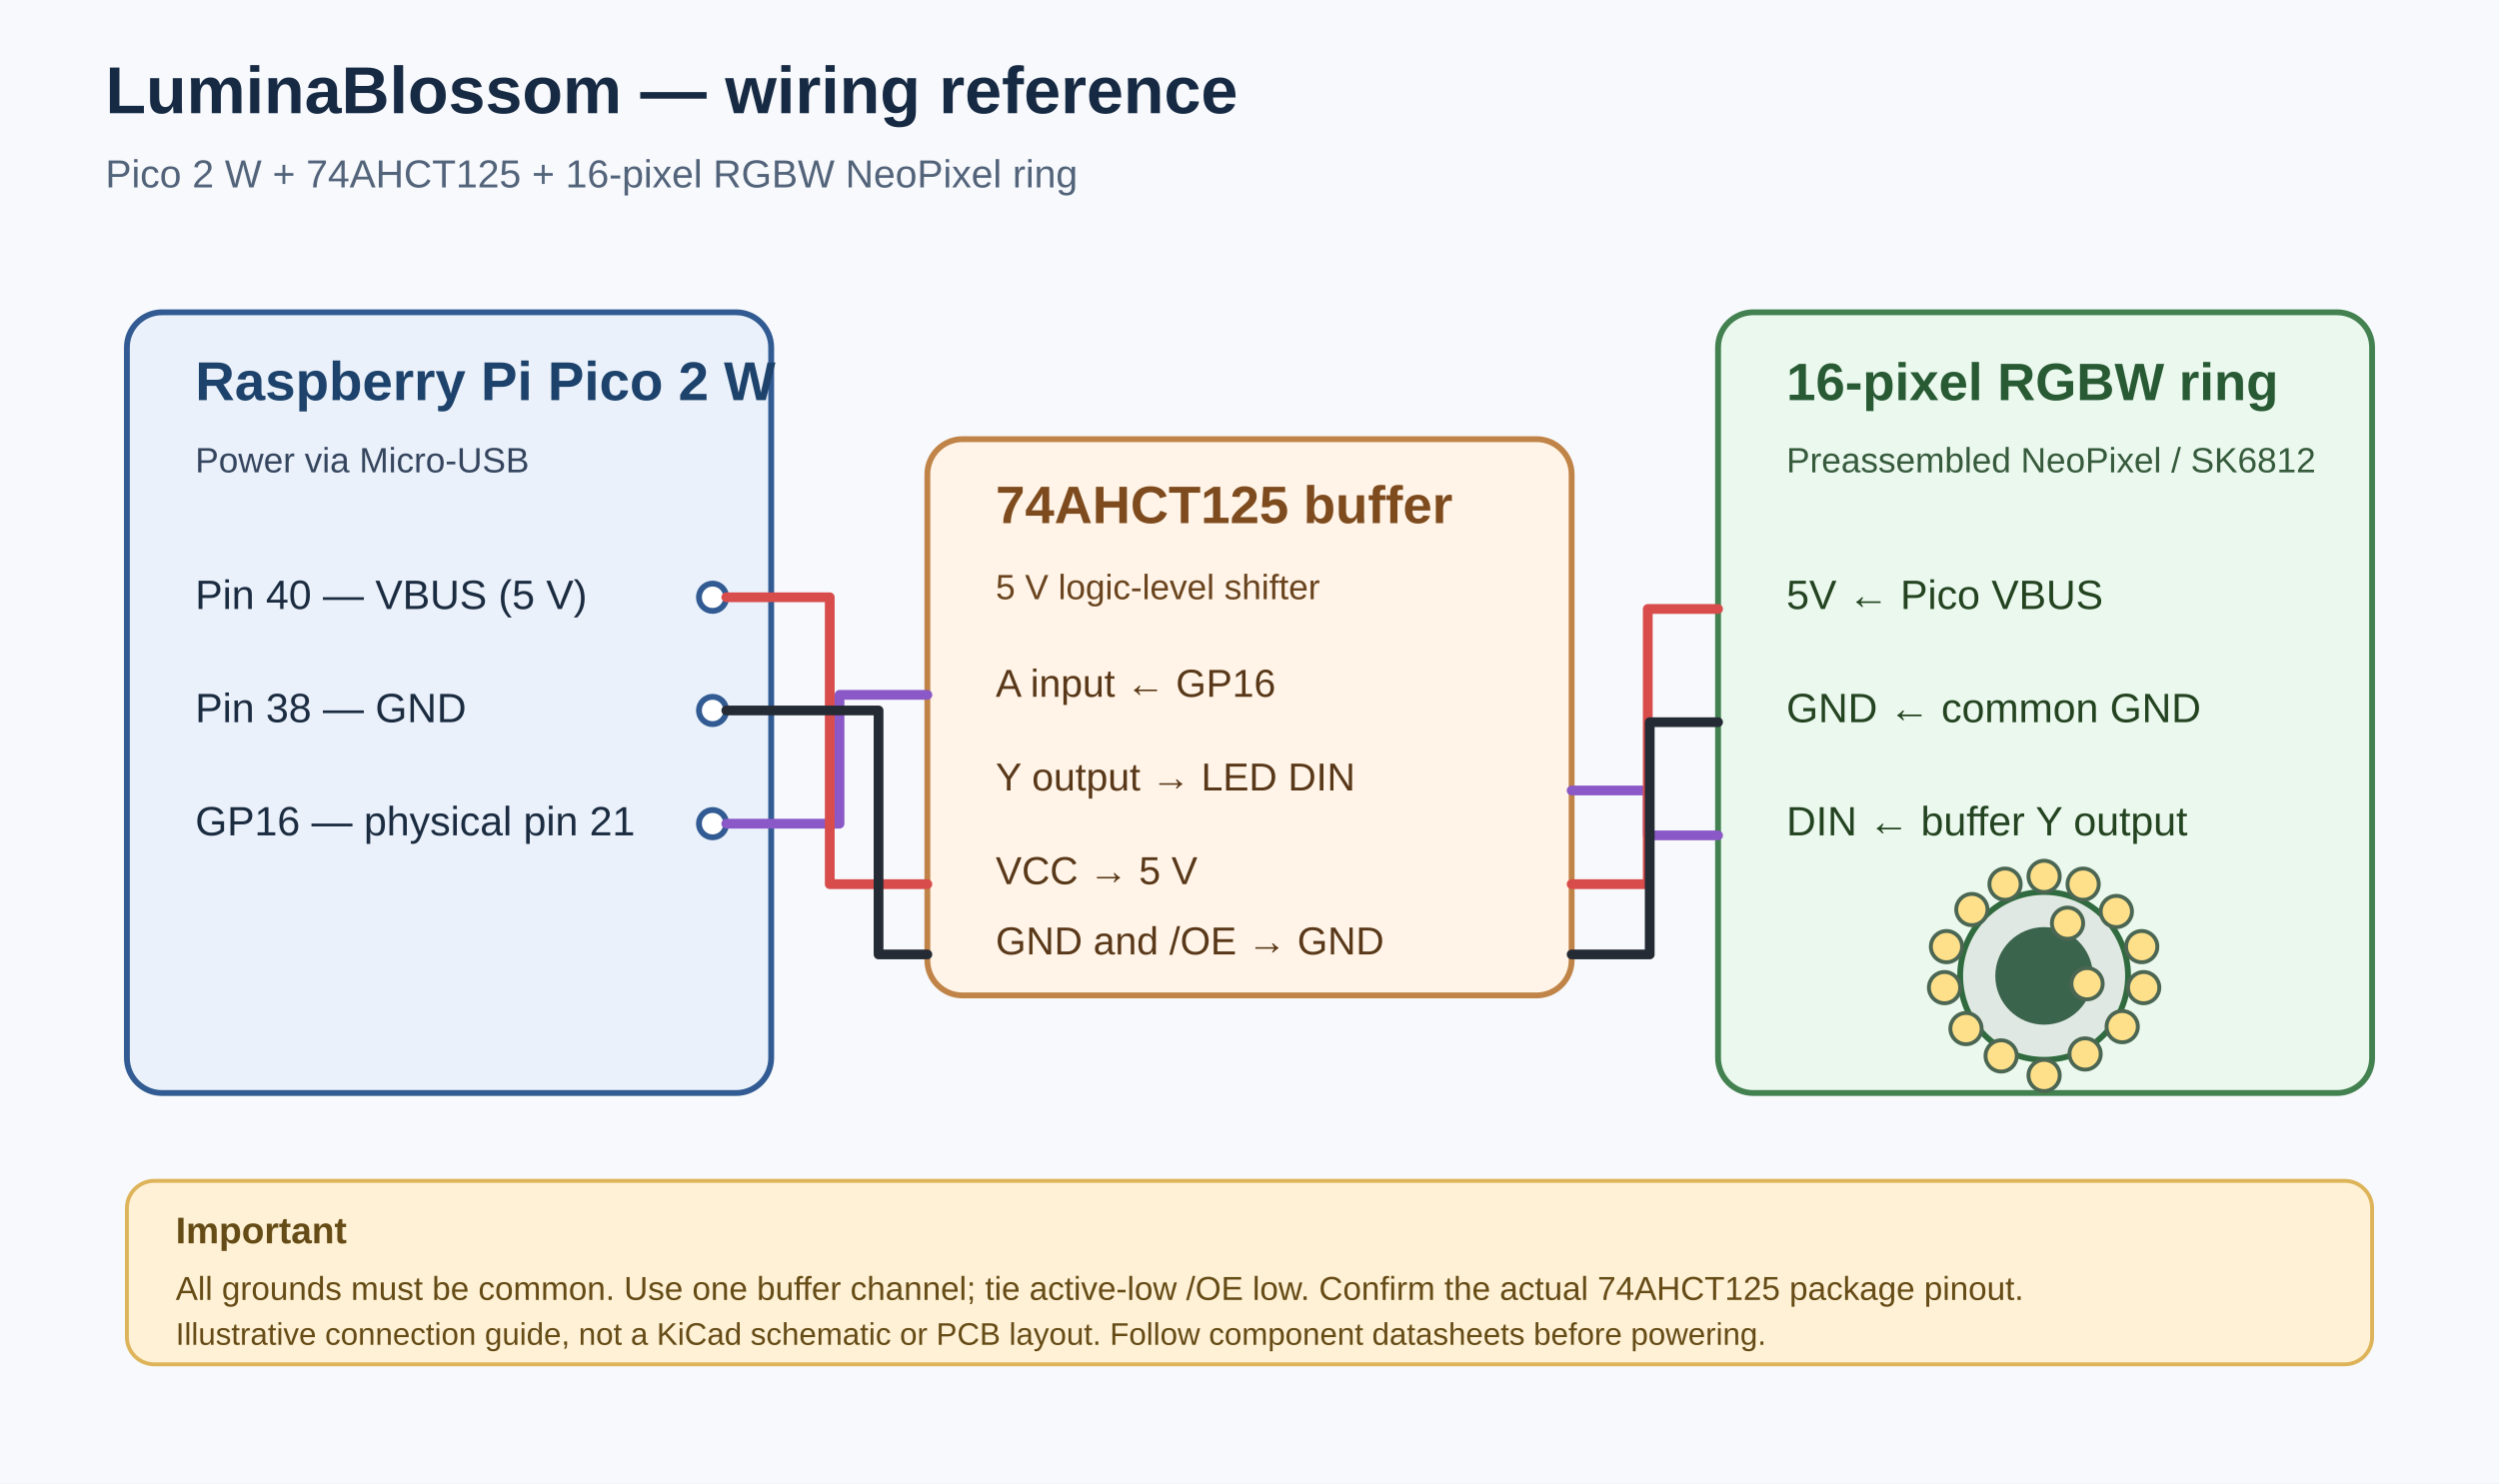
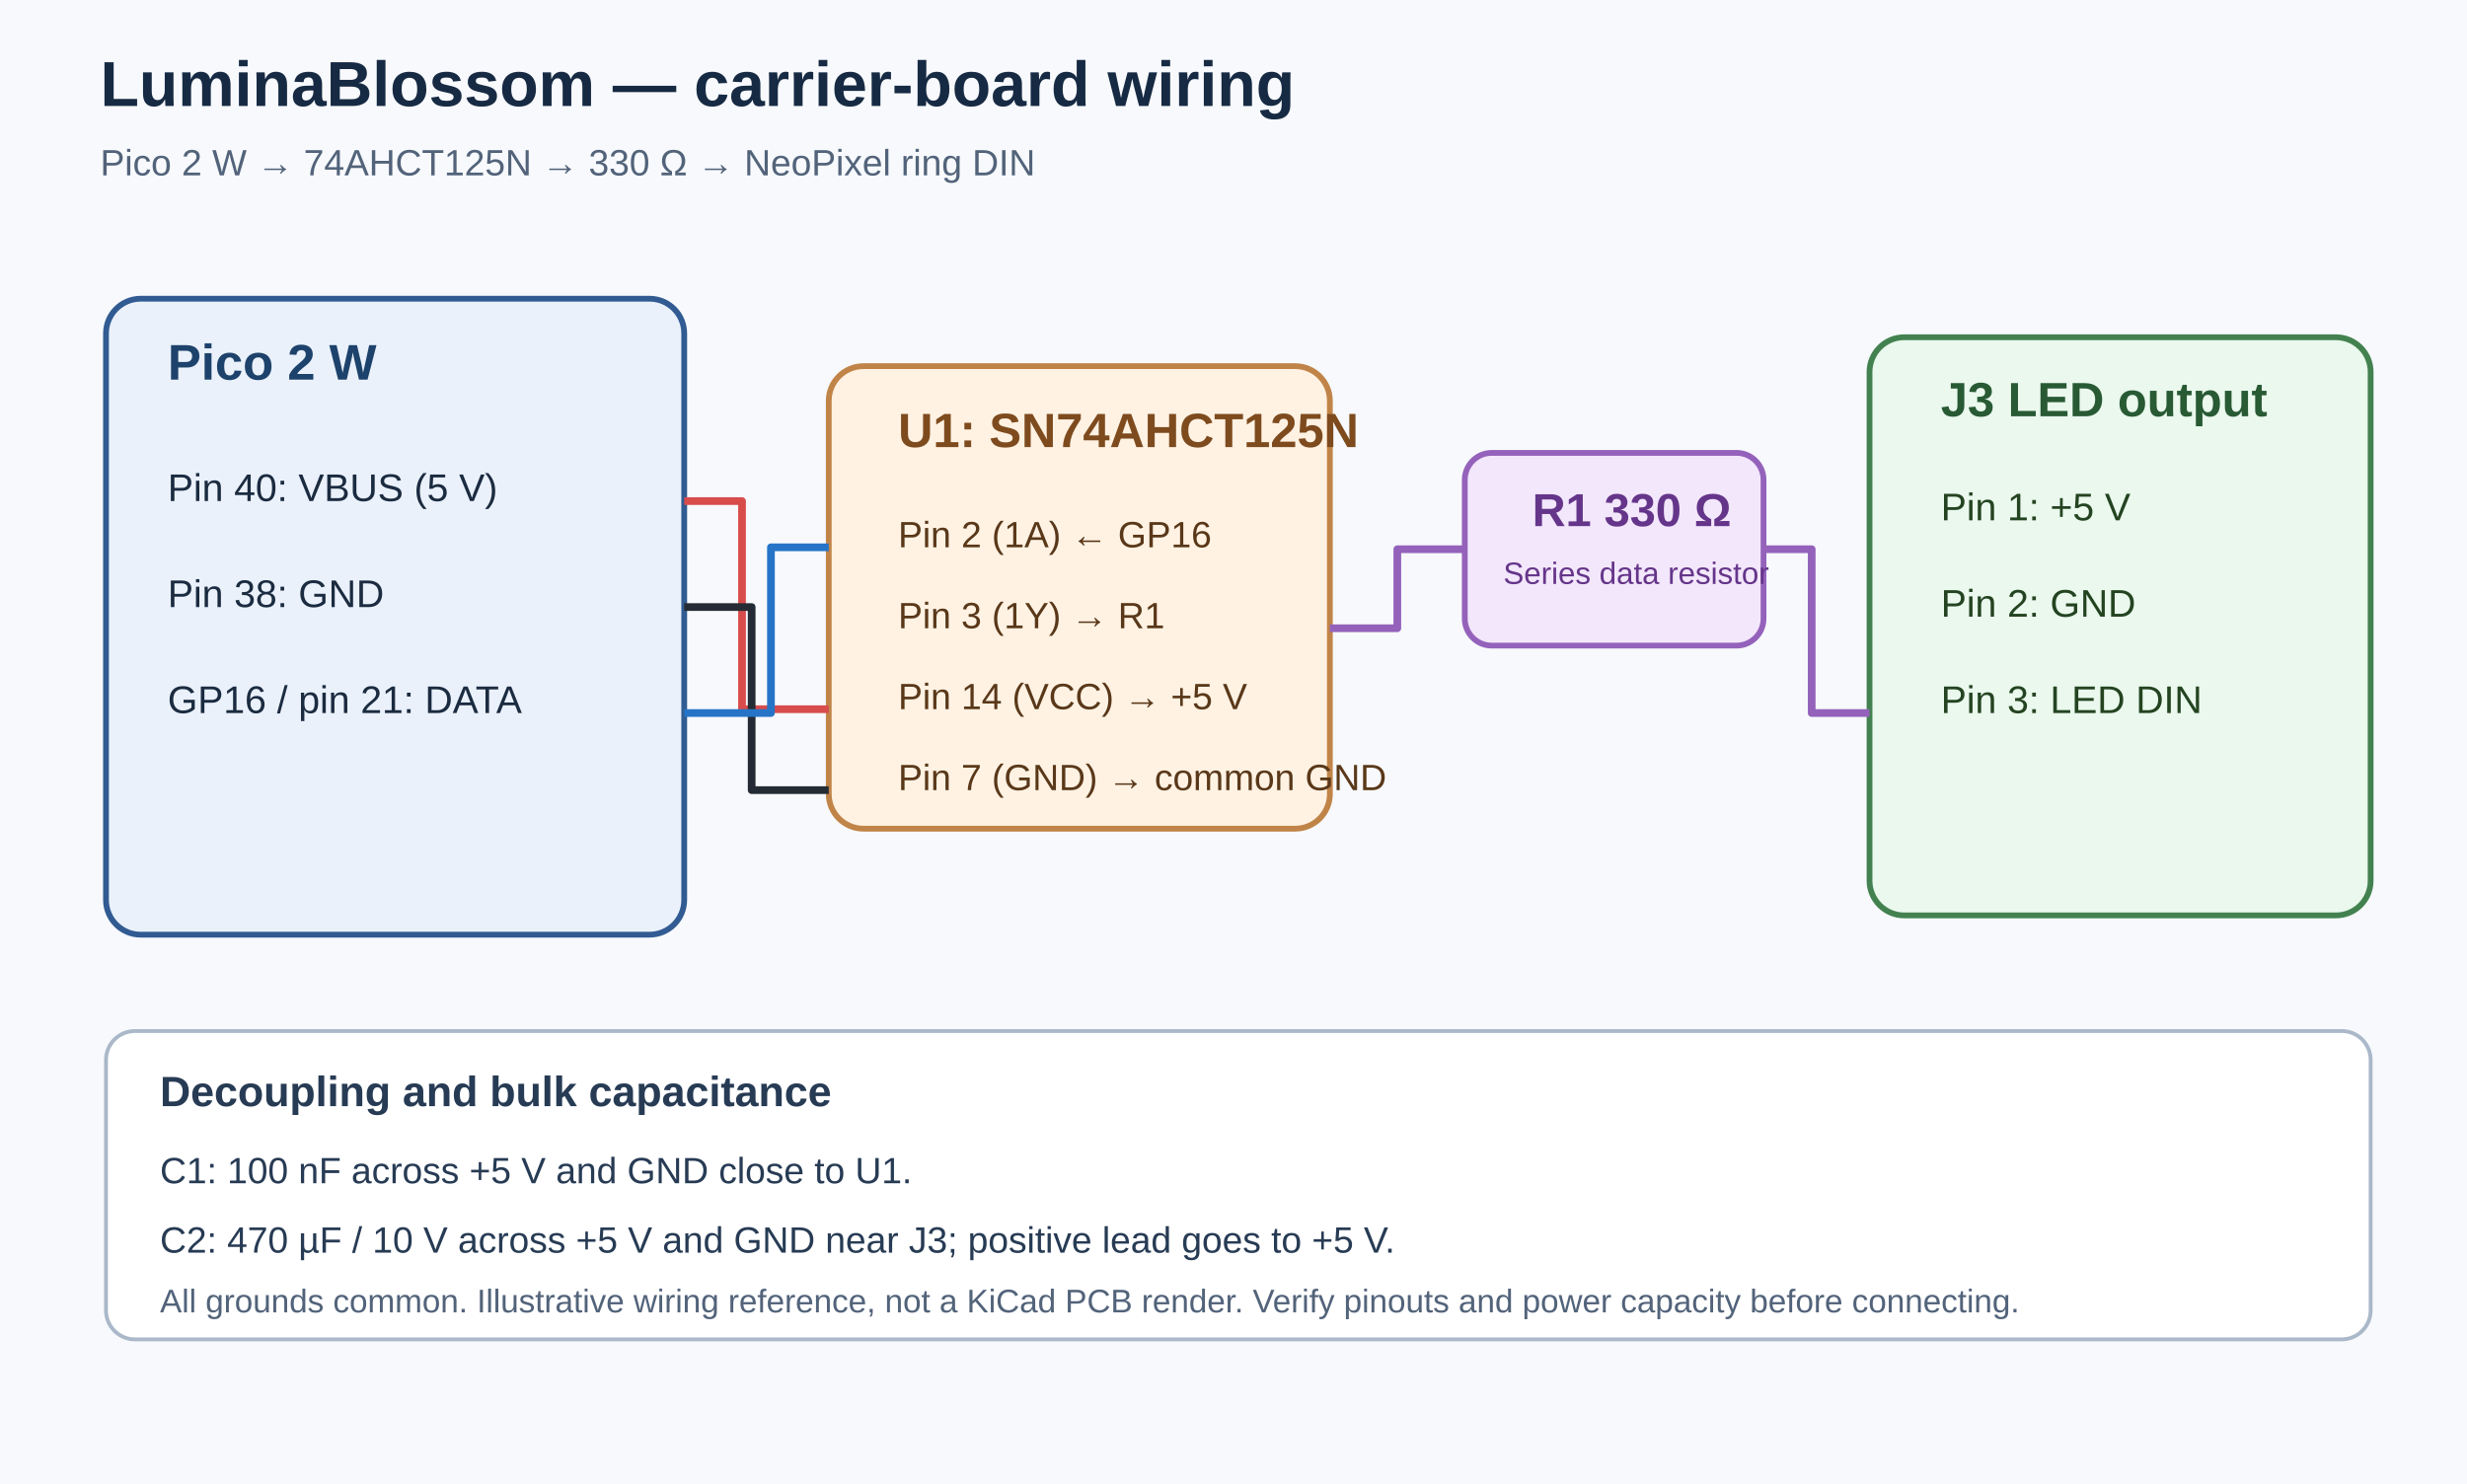
- <svg xmlns="http://www.w3.org/2000/svg" width="1280" height="760" viewBox="0 0 1280 760">
-   <rect width="1280" height="760" fill="#f7f9fc" />
-   <text x="54" y="58" font-family="Arial,sans-serif" font-size="34" font-weight="700" fill="#172a43">LuminaBlossom — wiring reference</text>
-   <text x="54" y="96" font-family="Arial,sans-serif" font-size="20" fill="#52637a">Pico 2 W + 74AHCT125 + 16-pixel RGBW NeoPixel ring</text>
-   <rect x="65" y="160" width="330" height="400" rx="18" fill="#eaf1fb" stroke="#315b92" stroke-width="3" />
-   <text x="100" y="205" font-family="Arial,sans-serif" font-size="28" font-weight="700" fill="#1d426b">Raspberry Pi Pico 2 W</text>
-   <text x="100" y="242" font-family="Arial,sans-serif" font-size="18" fill="#35455e">Power via Micro-USB</text>
-   <g font-family="Arial,sans-serif" font-size="21" fill="#1b2b40">
-     <text x="100" y="312">Pin 40 — VBUS (5 V)</text>
-     <text x="100" y="370">Pin 38 — GND</text>
-     <text x="100" y="428">GP16 — physical pin 21</text>
+ <svg xmlns="http://www.w3.org/2000/svg" width="1280" height="770" viewBox="0 0 1280 770">
+   <rect width="1280" height="770" fill="#f7f9fc" />
+   <text x="52" y="55" font-family="Arial,sans-serif" font-size="33" font-weight="700" fill="#172a43">LuminaBlossom — carrier-board wiring</text>
+   <text x="52" y="91" font-family="Arial,sans-serif" font-size="19" fill="#52637a">Pico 2 W → 74AHCT125N → 330 Ω → NeoPixel ring DIN</text>
+   <rect x="55" y="155" width="300" height="330" rx="18" fill="#eaf1fb" stroke="#315b92" stroke-width="3" />
+   <text x="87" y="197" font-family="Arial,sans-serif" font-size="26" font-weight="700" fill="#1d426b">Pico 2 W</text>
+   <g font-family="Arial,sans-serif" font-size="20" fill="#1b2b40">
+     <text x="87" y="260">Pin 40: VBUS (5 V)</text>
+     <text x="87" y="315">Pin 38: GND</text>
+     <text x="87" y="370">GP16 / pin 21: DATA</text>
  </g>
-   <g fill="#fff" stroke="#315b92" stroke-width="3">
-     <circle cx="365" cy="306" r="7" />
-     <circle cx="365" cy="364" r="7" />
-     <circle cx="365" cy="422" r="7" />
+   <rect x="430" y="190" width="260" height="240" rx="18" fill="#fff2e3" stroke="#c18448" stroke-width="3" />
+   <text x="466" y="232" font-family="Arial,sans-serif" font-size="25" font-weight="700" fill="#7e4b1e">U1: SN74AHCT125N</text>
+   <g font-family="Arial,sans-serif" font-size="19" fill="#593819">
+     <text x="466" y="284">Pin 2 (1A) ← GP16</text>
+     <text x="466" y="326">Pin 3 (1Y) → R1</text>
+     <text x="466" y="368">Pin 14 (VCC) → +5 V</text>
+     <text x="466" y="410">Pin 7 (GND) → common GND</text>
  </g>
-   <rect x="475" y="225" width="330" height="285" rx="18" fill="#fff4e7" stroke="#c18448" stroke-width="3" />
-   <text x="510" y="268" font-family="Arial,sans-serif" font-size="27" font-weight="700" fill="#7e4b1e">74AHCT125 buffer</text>
-   <text x="510" y="307" font-family="Arial,sans-serif" font-size="18" fill="#69441f">5 V logic-level shifter</text>
-   <g font-family="Arial,sans-serif" font-size="20" fill="#593819">
-     <text x="510" y="357">A input ← GP16</text>
-     <text x="510" y="405">Y output → LED DIN</text>
-     <text x="510" y="453">VCC → 5 V</text>
-     <text x="510" y="489">GND and /OE → GND</text>
+   <rect x="760" y="235" width="155" height="100" rx="14" fill="#f3e7fb" stroke="#9462bb" stroke-width="3" />
+   <text x="795" y="273" font-family="Arial,sans-serif" font-size="24" font-weight="700" fill="#65358a">R1 330 Ω</text>
+   <text x="780" y="303" font-family="Arial,sans-serif" font-size="16" fill="#65358a">Series data resistor</text>
+   <rect x="970" y="175" width="260" height="300" rx="18" fill="#eaf8ed" stroke="#438250" stroke-width="3" />
+   <text x="1007" y="216" font-family="Arial,sans-serif" font-size="25" font-weight="700" fill="#285a34">J3 LED output</text>
+   <g font-family="Arial,sans-serif" font-size="20" fill="#244421">
+     <text x="1007" y="270">Pin 1: +5 V</text>
+     <text x="1007" y="320">Pin 2: GND</text>
+     <text x="1007" y="370">Pin 3: LED DIN</text>
  </g>
-   <rect x="880" y="160" width="335" height="400" rx="18" fill="#eaf8ed" stroke="#438250" stroke-width="3" />
-   <text x="915" y="205" font-family="Arial,sans-serif" font-size="27" font-weight="700" fill="#285a34">16-pixel RGBW ring</text>
-   <text x="915" y="242" font-family="Arial,sans-serif" font-size="18" fill="#365a3c">Preassembled NeoPixel / SK6812</text>
-   <g font-family="Arial,sans-serif" font-size="21" fill="#244421">
-     <text x="915" y="312">5V ← Pico VBUS</text>
-     <text x="915" y="370">GND ← common GND</text>
-     <text x="915" y="428">DIN ← buffer Y output</text>
-   </g>
-   <circle cx="1047" cy="500" r="43" fill="#e0e8e3" stroke="#2f6b3e" stroke-width="3" />
-   <circle cx="1047" cy="500" r="25" fill="#3b644d" />
-   <g fill="#ffe08a" stroke="#4b6652" stroke-width="2">
-     <circle cx="1047" cy="449" r="8" />
-     <circle cx="1067" cy="453" r="8" />
-     <circle cx="1084" cy="467" r="8" />
-     <circle cx="1097" cy="485" r="8" />
-     <circle cx="1098" cy="506" r="8" />
-     <circle cx="1087" cy="526" r="8" />
-     <circle cx="1068" cy="540" r="8" />
-     <circle cx="1047" cy="551" r="8" />
-     <circle cx="1025" cy="541" r="8" />
-     <circle cx="1007" cy="527" r="8" />
-     <circle cx="996" cy="506" r="8" />
-     <circle cx="997" cy="485" r="8" />
-     <circle cx="1010" cy="466" r="8" />
-     <circle cx="1027" cy="453" r="8" />
-     <circle cx="1059" cy="473" r="8" />
-     <circle cx="1069" cy="504" r="8" />
-   </g>
-   <path d="M372 422 H430 V356 H475" fill="none" stroke="#8a58c7" stroke-width="5" stroke-linecap="round" stroke-linejoin="round" />
-   <path d="M805 405 H844 V428 H880" fill="none" stroke="#8a58c7" stroke-width="5" stroke-linecap="round" stroke-linejoin="round" />
-   <path d="M372 306 H425 V453 H475" fill="none" stroke="#d84c4c" stroke-width="5" stroke-linecap="round" stroke-linejoin="round" />
-   <path d="M805 453 H844 V312 H880" fill="none" stroke="#d84c4c" stroke-width="5" stroke-linecap="round" stroke-linejoin="round" />
-   <path d="M372 364 H450 V489 H475" fill="none" stroke="#252b34" stroke-width="5" stroke-linecap="round" stroke-linejoin="round" />
-   <path d="M805 489 H845 V370 H880" fill="none" stroke="#252b34" stroke-width="5" stroke-linecap="round" stroke-linejoin="round" />
-   <rect x="65" y="605" width="1150" height="94" rx="14" fill="#fff1d5" stroke="#deb45a" stroke-width="2" />
-   <text x="90" y="637" font-family="Arial,sans-serif" font-size="19" font-weight="700" fill="#654b16">Important</text>
-   <text x="90" y="666" font-family="Arial,sans-serif" font-size="17" fill="#654b16">All grounds must be common. Use one buffer channel; tie active-low /OE low. Confirm the actual 74AHCT125 package pinout.</text>
-   <text x="90" y="689" font-family="Arial,sans-serif" font-size="16" fill="#654b16">Illustrative connection guide, not a KiCad schematic or PCB layout. Follow component datasheets before powering.</text>
+   <path d="M355 260 H385 V368 H430" stroke="#d84c4c" stroke-width="4" fill="none" stroke-linejoin="round" />
+   <path d="M355 315 H390 V410 H430" stroke="#252b34" stroke-width="4" fill="none" stroke-linejoin="round" />
+   <path d="M355 370 H400 V284 H430" stroke="#2674c7" stroke-width="4" fill="none" stroke-linejoin="round" />
+   <path d="M690 326 H725 V285 H760" stroke="#9462bb" stroke-width="4" fill="none" stroke-linejoin="round" />
+   <path d="M915 285 H940 V370 H970" stroke="#9462bb" stroke-width="4" fill="none" stroke-linejoin="round" />
+   <rect x="55" y="535" width="1175" height="160" rx="15" fill="#ffffff" stroke="#aab8c9" stroke-width="2" />
+   <text x="83" y="574" font-family="Arial,sans-serif" font-size="22" font-weight="700" fill="#273b54">Decoupling and bulk capacitance</text>
+   <text x="83" y="614" font-family="Arial,sans-serif" font-size="19" fill="#273b54">C1: 100 nF across +5 V and GND close to U1.</text>
+   <text x="83" y="650" font-family="Arial,sans-serif" font-size="19" fill="#273b54">C2: 470 µF / 10 V across +5 V and GND near J3; positive lead goes to +5 V.</text>
+   <text x="83" y="681" font-family="Arial,sans-serif" font-size="17" fill="#52637a">All grounds common. Illustrative wiring reference, not a KiCad PCB render. Verify pinouts and power capacity before connecting.</text>
</svg>
